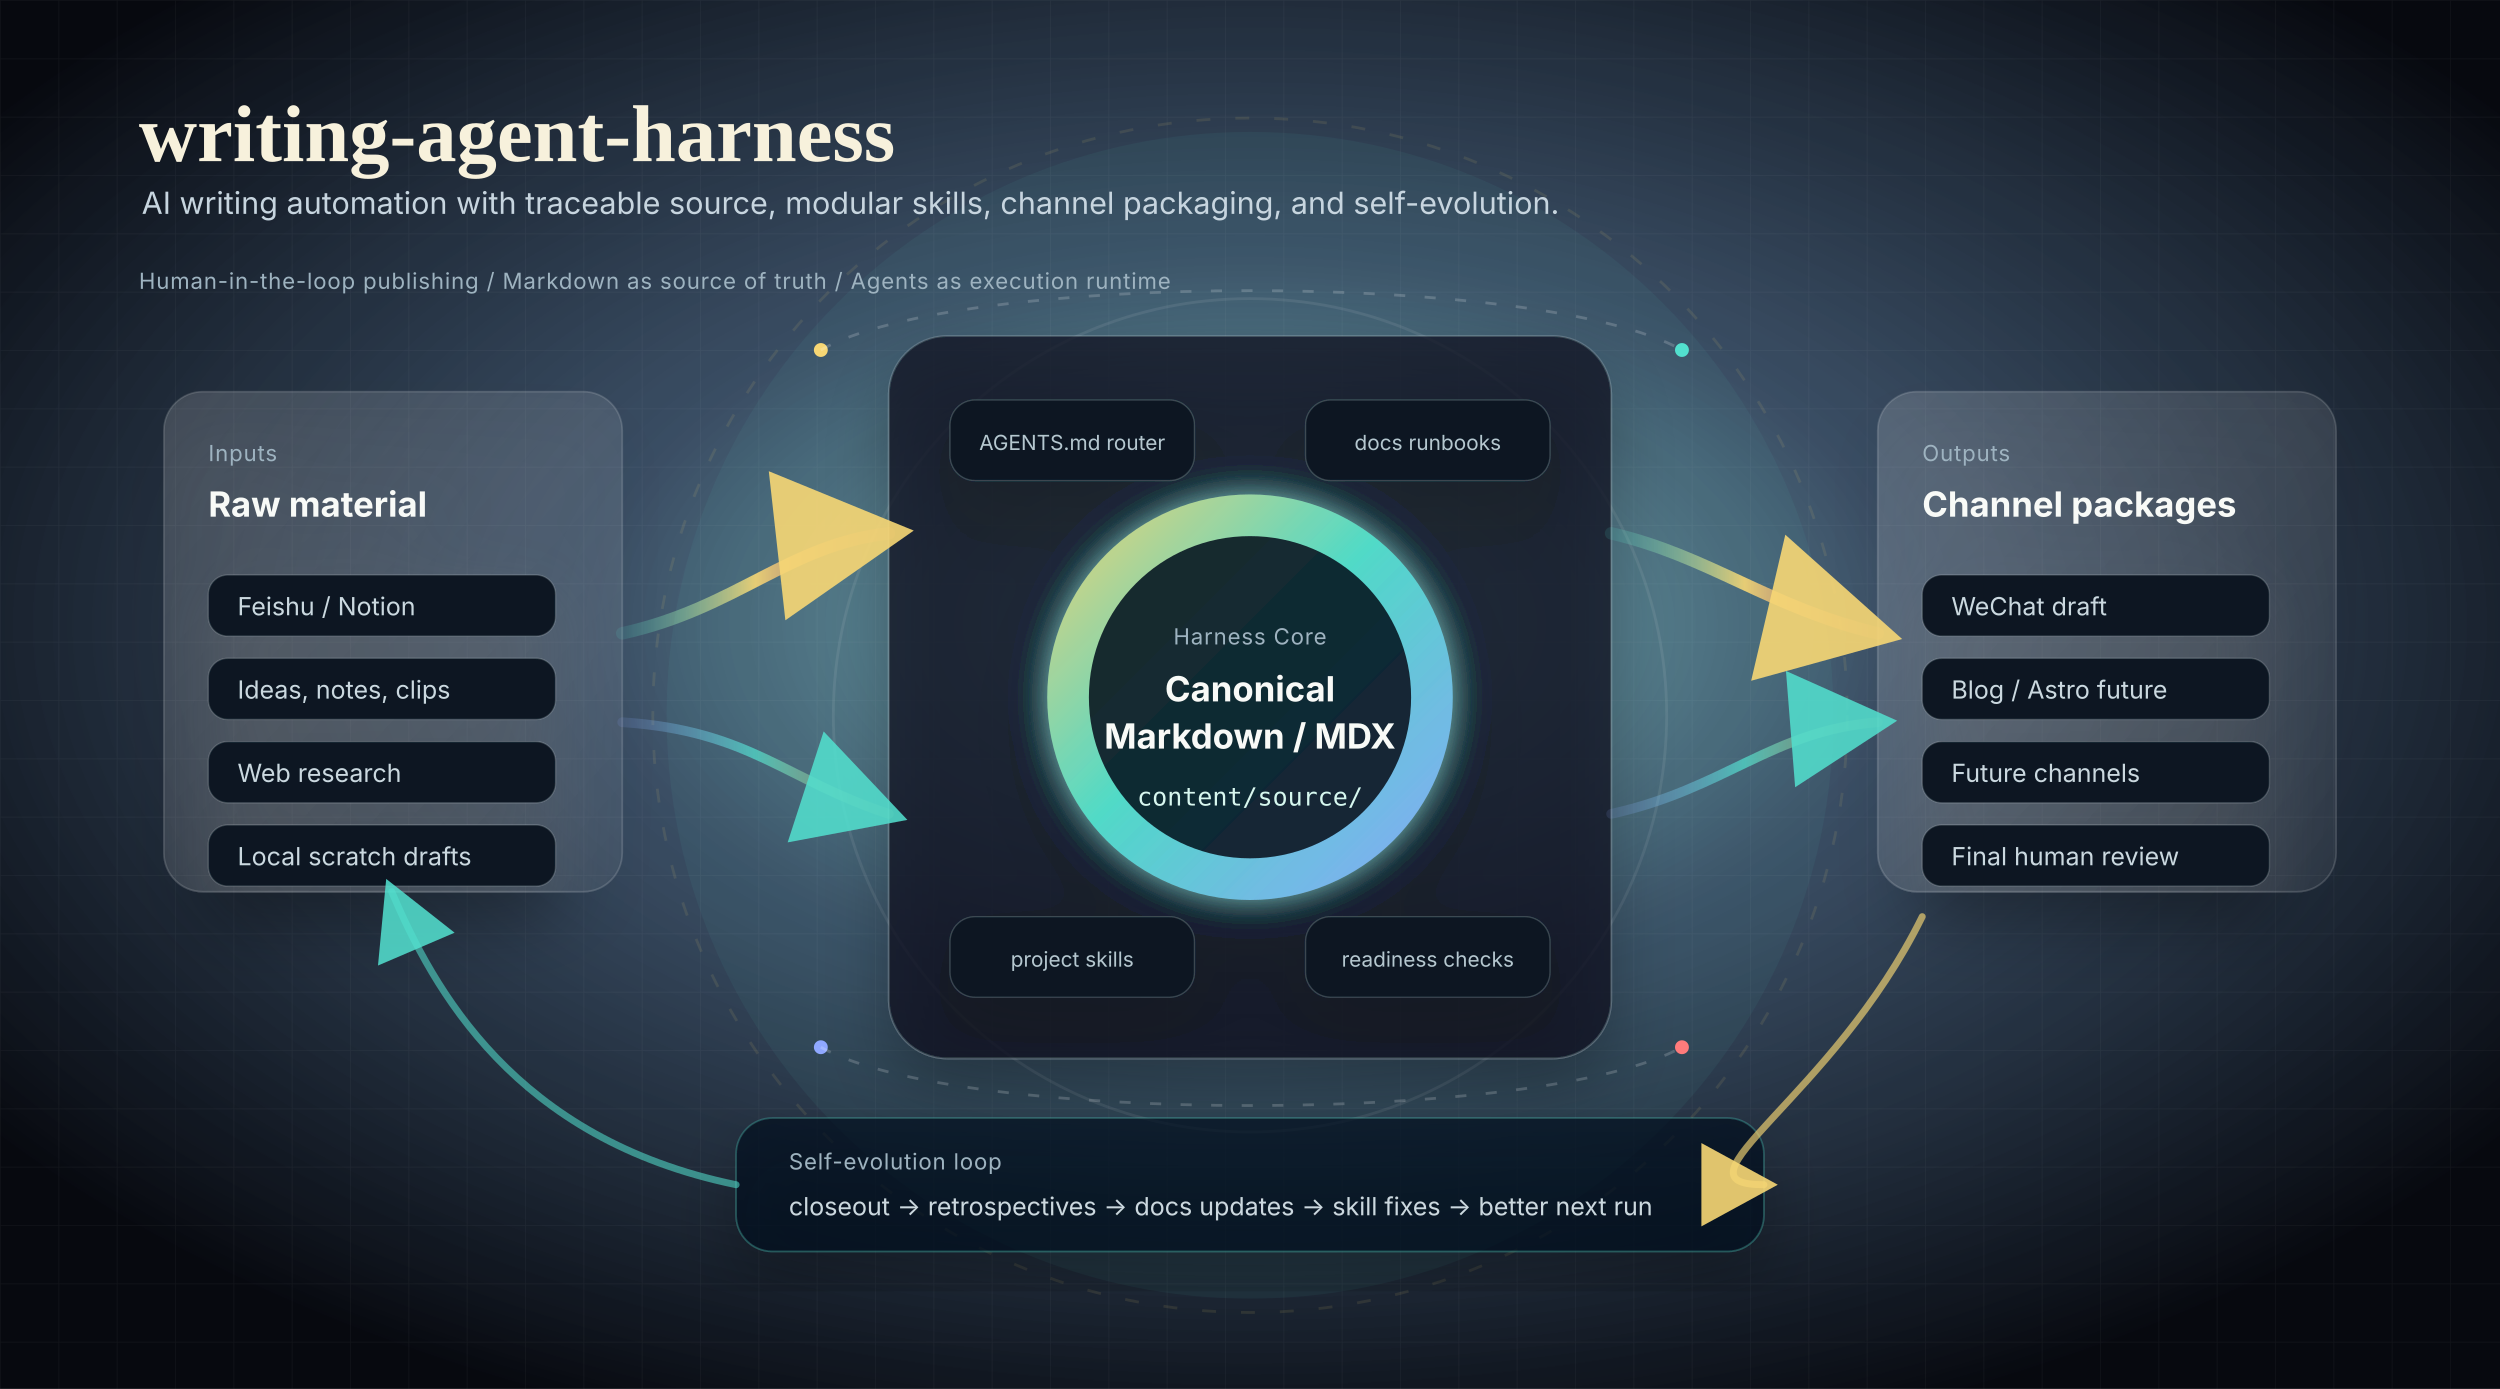
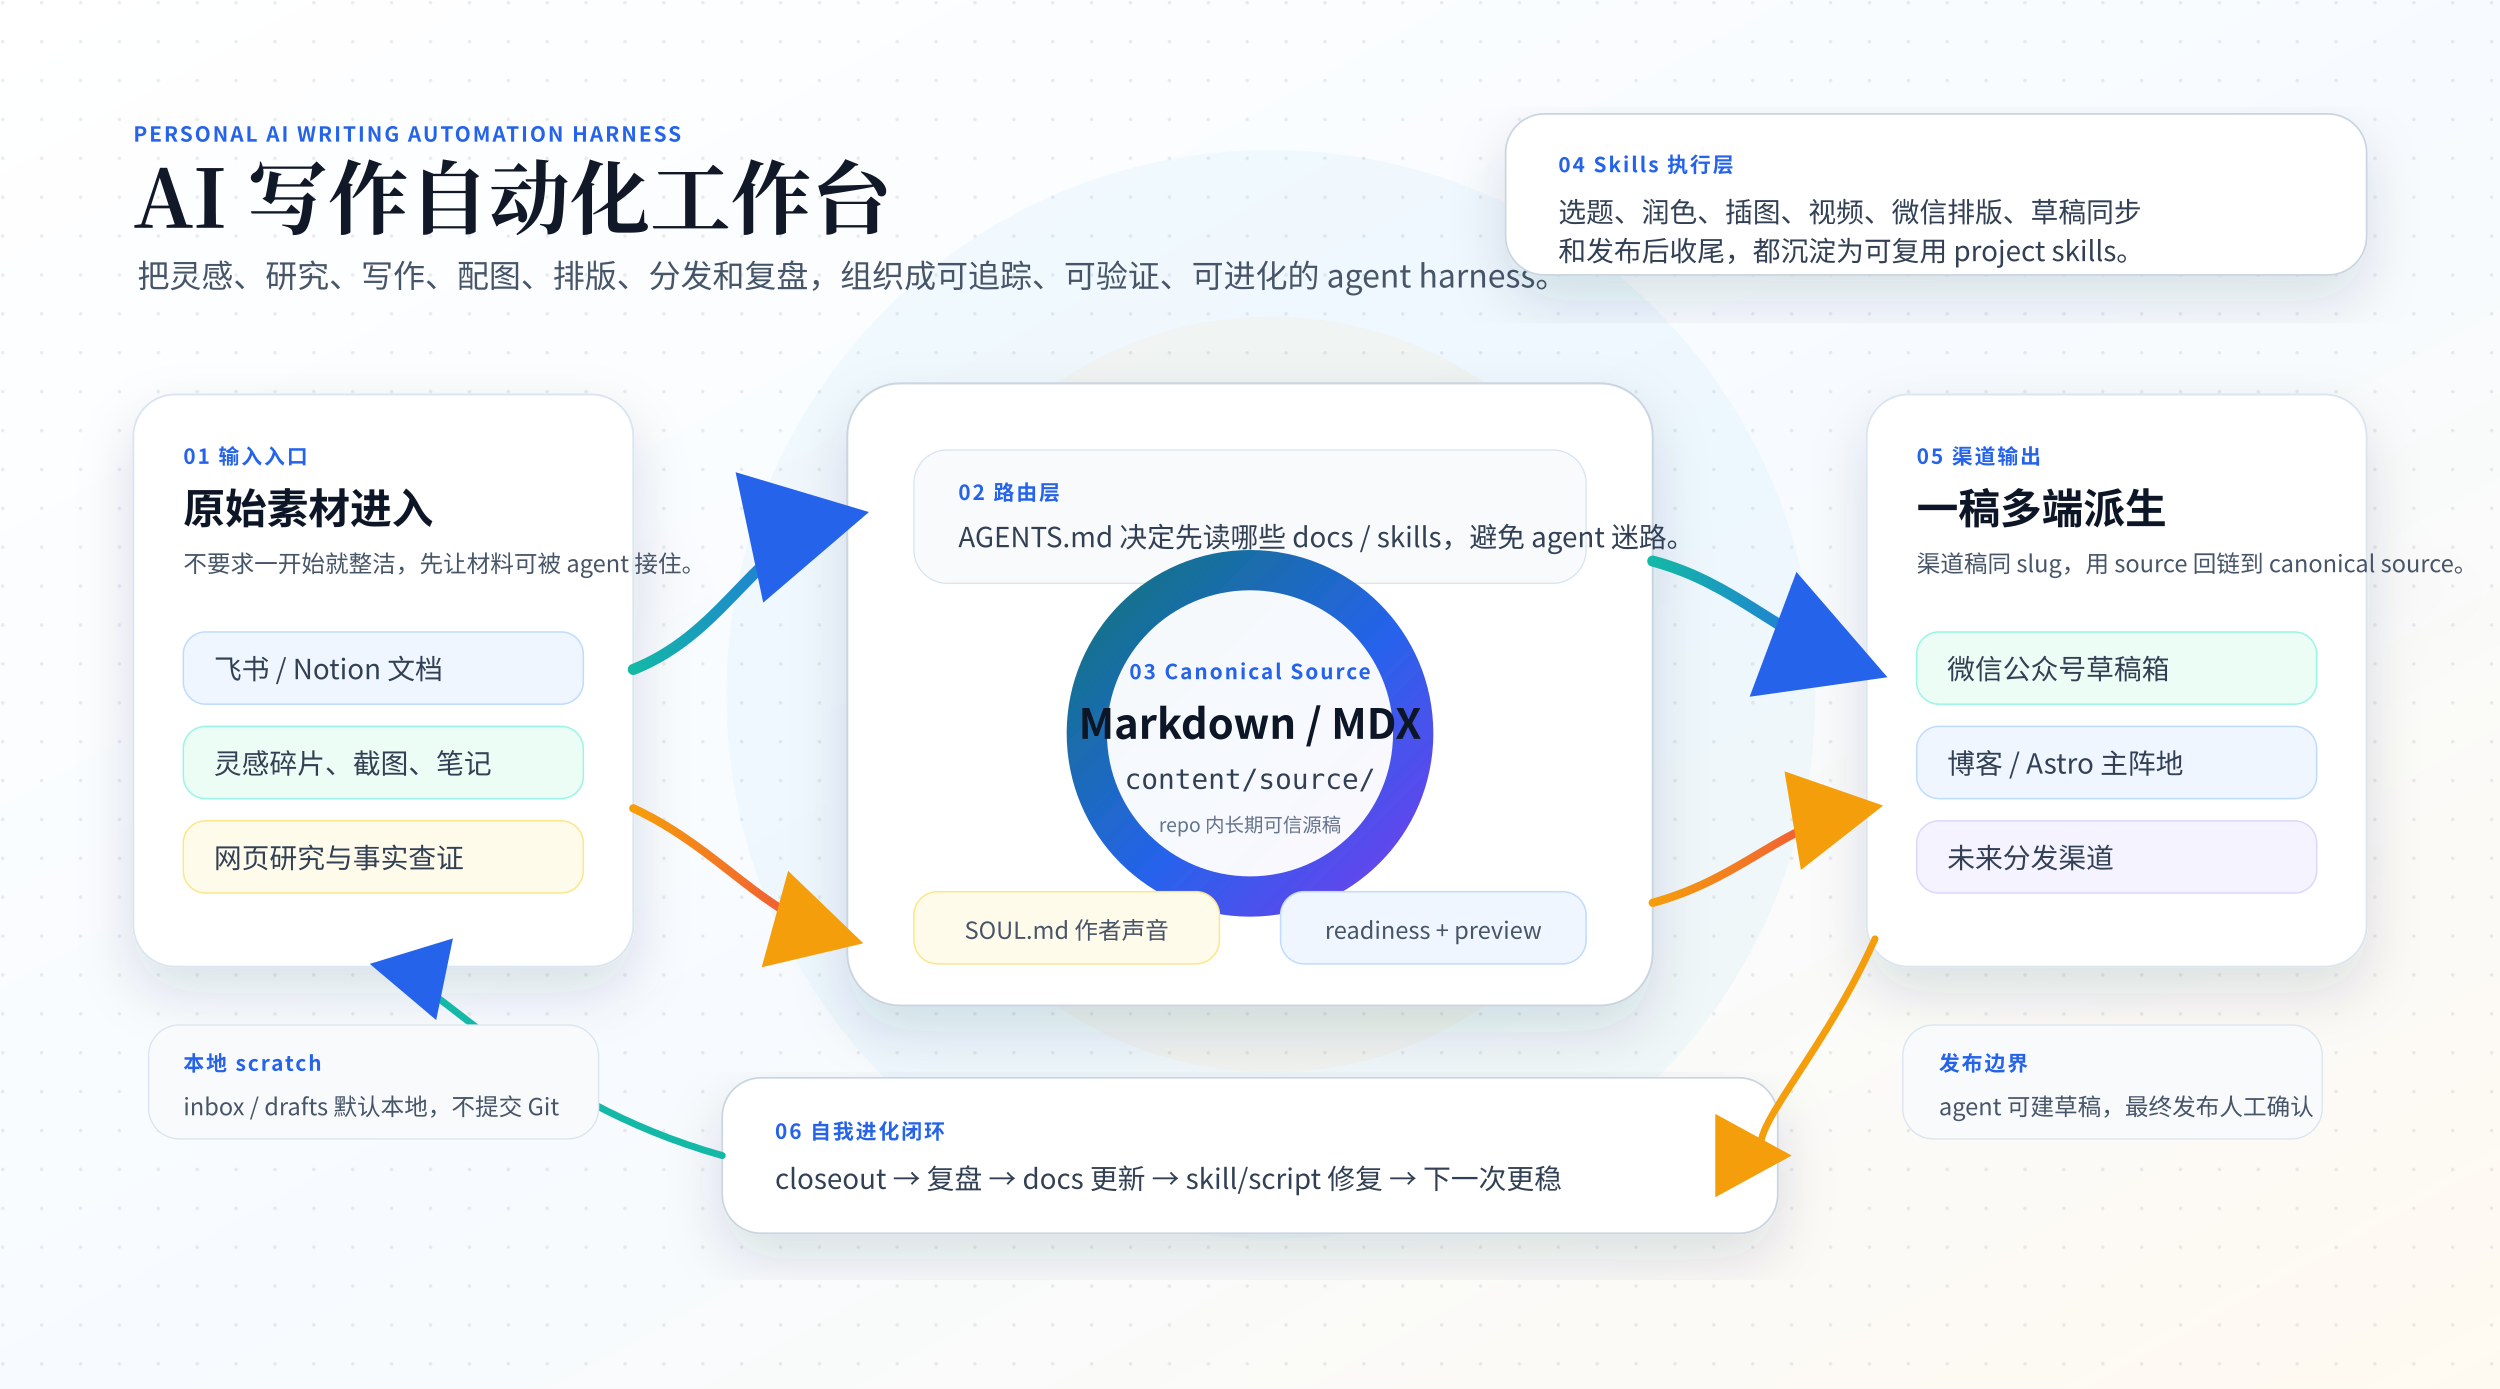
<svg xmlns="http://www.w3.org/2000/svg" width="1800" height="1000" viewBox="0 0 1800 1000" role="img" aria-labelledby="title desc">
  <defs>
-     <radialGradient id="bgGlow" cx="50%" cy="45%" r="62%">
-       <stop offset="0%" stop-color="#1b6c7d" stop-opacity="0.58" />
-       <stop offset="42%" stop-color="#132b46" stop-opacity="0.82" />
-       <stop offset="100%" stop-color="#07090f" />
-     </radialGradient>
-     <linearGradient id="panel" x1="0%" x2="100%" y1="0%" y2="100%">
-       <stop offset="0%" stop-color="#ffffff" stop-opacity="0.15" />
-       <stop offset="100%" stop-color="#ffffff" stop-opacity="0.05" />
+     <linearGradient id="paper" x1="0%" y1="0%" x2="100%" y2="100%">
+       <stop offset="0%" stop-color="#ffffff" />
+       <stop offset="52%" stop-color="#f7fbff" />
+       <stop offset="100%" stop-color="#fffaf1" />
    </linearGradient>
-     <linearGradient id="core" x1="0%" x2="100%" y1="0%" y2="100%">
-       <stop offset="0%" stop-color="#f7d774" />
-       <stop offset="46%" stop-color="#52e0ce" />
-       <stop offset="100%" stop-color="#8fa8ff" />
+     <linearGradient id="core" x1="0%" y1="0%" x2="100%" y2="100%">
+       <stop offset="0%" stop-color="#0f766e" />
+       <stop offset="55%" stop-color="#2563eb" />
+       <stop offset="100%" stop-color="#7c3aed" />
    </linearGradient>
-     <linearGradient id="flowA" x1="0%" x2="100%" y1="0%" y2="0%">
-       <stop offset="0%" stop-color="#52e0ce" stop-opacity="0.12" />
-       <stop offset="50%" stop-color="#f7d774" stop-opacity="0.9" />
-       <stop offset="100%" stop-color="#ff7b7b" stop-opacity="0.18" />
+     <linearGradient id="warm" x1="0%" y1="0%" x2="100%" y2="0%">
+       <stop offset="0%" stop-color="#f59e0b" />
+       <stop offset="100%" stop-color="#ef4444" />
    </linearGradient>
-     <linearGradient id="flowB" x1="0%" x2="100%" y1="0%" y2="0%">
-       <stop offset="0%" stop-color="#8fa8ff" stop-opacity="0.12" />
-       <stop offset="50%" stop-color="#52e0ce" stop-opacity="0.72" />
-       <stop offset="100%" stop-color="#f7d774" stop-opacity="0.16" />
+     <linearGradient id="cool" x1="0%" y1="0%" x2="100%" y2="0%">
+       <stop offset="0%" stop-color="#14b8a6" />
+       <stop offset="100%" stop-color="#2563eb" />
    </linearGradient>
-     <filter id="softShadow" x="-30%" y="-30%" width="160%" height="160%">
-       <feDropShadow dx="0" dy="22" stdDeviation="24" flood-color="#000000" flood-opacity="0.38" />
+     <pattern id="dotGrid" width="28" height="28" patternUnits="userSpaceOnUse">
+       <circle cx="2" cy="2" r="1.3" fill="#0f172a" opacity="0.08" />
+     </pattern>
+     <filter id="cardShadow" x="-20%" y="-20%" width="140%" height="150%">
+       <feDropShadow dx="0" dy="18" stdDeviation="20" flood-color="#19324d" flood-opacity="0.13" />
    </filter>
-     <filter id="coreGlow" x="-60%" y="-60%" width="220%" height="220%">
-       <feGaussianBlur stdDeviation="12" result="blur" />
-       <feColorMatrix in="blur" type="matrix" values="0 0 0 0 0.32 0 0 0 0 0.88 0 0 0 0 0.80 0 0 0 0.8 0" />
-       <feMerge>
-         <feMergeNode />
-         <feMergeNode in="SourceGraphic" />
-       </feMerge>
-     </filter>
-     <pattern id="grid" width="42" height="42" patternUnits="userSpaceOnUse">
-       <path d="M 42 0 L 0 0 0 42" fill="none" stroke="#ffffff" stroke-opacity="0.045" stroke-width="1" />
-     </pattern>
-     <marker id="arrowGold" markerWidth="14" markerHeight="14" refX="10" refY="7" orient="auto" markerUnits="strokeWidth">
-       <path d="M 1 1 L 12 7 L 1 13 Z" fill="#f7d774" opacity="0.9" />
+     <marker id="arrowBlue" markerWidth="14" markerHeight="14" refX="10" refY="7" orient="auto" markerUnits="strokeWidth">
+       <path d="M 1 1 L 12 7 L 1 13 Z" fill="#2563eb" />
    </marker>
-     <marker id="arrowCyan" markerWidth="14" markerHeight="14" refX="10" refY="7" orient="auto" markerUnits="strokeWidth">
-       <path d="M 1 1 L 12 7 L 1 13 Z" fill="#52e0ce" opacity="0.86" />
+     <marker id="arrowOrange" markerWidth="14" markerHeight="14" refX="10" refY="7" orient="auto" markerUnits="strokeWidth">
+       <path d="M 1 1 L 12 7 L 1 13 Z" fill="#f59e0b" />
    </marker>
    <style>
-       .title { font-family: ui-serif, Georgia, "Times New Roman", serif; font-size: 58px; font-weight: 700; letter-spacing: 0; fill: #f7f1dc; }
-       .subtitle { font-family: ui-sans-serif, -apple-system, BlinkMacSystemFont, "Segoe UI", sans-serif; font-size: 22px; fill: #c7d5df; letter-spacing: 0; }
-       .tiny { font-family: ui-sans-serif, -apple-system, BlinkMacSystemFont, "Segoe UI", sans-serif; font-size: 16px; fill: #9eb3c0; letter-spacing: 0.6px; text-transform: uppercase; }
-       .label { font-family: ui-sans-serif, -apple-system, BlinkMacSystemFont, "Segoe UI", sans-serif; font-size: 25px; font-weight: 700; fill: #f8faf7; letter-spacing: 0; }
-       .body { font-family: ui-sans-serif, -apple-system, BlinkMacSystemFont, "Segoe UI", sans-serif; font-size: 18px; fill: #cbd8df; letter-spacing: 0; }
-       .small { font-family: ui-sans-serif, -apple-system, BlinkMacSystemFont, "Segoe UI", sans-serif; font-size: 15px; fill: #b6c7cf; letter-spacing: 0; }
-       .mono { font-family: "SFMono-Regular", "Cascadia Mono", Menlo, Consolas, monospace; font-size: 18px; fill: #d7f7ef; letter-spacing: 0; }
-       .panel { fill: url(#panel); stroke: #ffffff; stroke-opacity: 0.15; stroke-width: 1.2; }
-       .chip { fill: #0b1824; stroke: #ffffff; stroke-opacity: 0.18; stroke-width: 1; }
+       .cn { font-family: "PingFang SC", "Hiragino Sans GB", "Microsoft YaHei", "Noto Sans CJK SC", ui-sans-serif, sans-serif; letter-spacing: 0; }
+       .serif { font-family: "Songti SC", "Noto Serif CJK SC", Georgia, serif; letter-spacing: 0; }
+       .mono { font-family: "SFMono-Regular", "Cascadia Mono", Menlo, Consolas, monospace; letter-spacing: 0; }
+       .title { font-size: 58px; font-weight: 800; fill: #111827; }
+       .subtitle { font-size: 23px; fill: #475569; }
+       .eyebrow { font-size: 15px; font-weight: 800; fill: #2563eb; letter-spacing: 1.4px; }
+       .cardTitle { font-size: 30px; font-weight: 800; fill: #111827; }
+       .body { font-size: 20px; fill: #334155; }
+       .small { font-size: 17px; fill: #475569; }
+       .tiny { font-size: 14px; fill: #64748b; }
+       .card { fill: #ffffff; stroke: #dbe5ef; stroke-width: 1.4; }
+       .softCard { fill: #f8fbff; stroke: #dbe5ef; stroke-width: 1.2; }
+       .chip { fill: #ffffff; stroke: #cbd5e1; stroke-width: 1.1; }
+       .blueChip { fill: #eff6ff; stroke: #bfdbfe; }
+       .tealChip { fill: #ecfdf5; stroke: #99f6e4; }
+       .amberChip { fill: #fffbeb; stroke: #fde68a; }
+       .purpleChip { fill: #f5f3ff; stroke: #ddd6fe; }
      .flow { fill: none; stroke-linecap: round; stroke-linejoin: round; }
    </style>
  </defs>
-   <rect width="1800" height="1000" fill="url(#bgGlow)" />
-   <rect width="1800" height="1000" fill="url(#grid)" />
-   <circle cx="900" cy="515" r="420" fill="#52e0ce" opacity="0.055" />
-   <circle cx="900" cy="515" r="300" fill="none" stroke="#ffffff" stroke-opacity="0.08" stroke-width="2" />
-   <circle cx="900" cy="515" r="430" fill="none" stroke="#f7d774" stroke-opacity="0.10" stroke-width="2" stroke-dasharray="10 18" />
-   <text x="100" y="116" class="title">writing-agent-harness</text>
-   <text x="102" y="154" class="subtitle">AI writing automation with traceable source, modular skills, channel packaging, and self-evolution.</text>
-   <text x="100" y="208" class="tiny">Human-in-the-loop publishing  /  Markdown as source of truth  /  Agents as execution runtime</text>
-   <g filter="url(#softShadow)">
-     <rect x="118" y="282" width="330" height="360" rx="28" class="panel" />
-     <text x="150" y="332" class="tiny">Inputs</text>
-     <text x="150" y="372" class="label">Raw material</text>
-     <g>
-       <rect x="150" y="414" width="250" height="44" rx="14" class="chip" />
-       <text x="171" y="443" class="body">Feishu / Notion</text>
-       <rect x="150" y="474" width="250" height="44" rx="14" class="chip" />
-       <text x="171" y="503" class="body">Ideas, notes, clips</text>
-       <rect x="150" y="534" width="250" height="44" rx="14" class="chip" />
-       <text x="171" y="563" class="body">Web research</text>
-       <rect x="150" y="594" width="250" height="44" rx="14" class="chip" />
-       <text x="171" y="623" class="body">Local scratch drafts</text>
-     </g>
+   <rect width="1800" height="1000" fill="url(#paper)" />
+   <rect width="1800" height="1000" fill="url(#dotGrid)" />
+   <circle cx="915" cy="500" r="392" fill="#0ea5e9" opacity="0.045" />
+   <circle cx="915" cy="500" r="272" fill="#f59e0b" opacity="0.045" />
+   <g class="cn">
+     <text x="96" y="102" class="eyebrow">PERSONAL AI WRITING AUTOMATION HARNESS</text>
+     <text x="96" y="164" class="title serif">AI 写作自动化工作台</text>
+     <text x="99" y="207" class="subtitle">把灵感、研究、写作、配图、排版、分发和复盘，组织成可追踪、可验证、可进化的 agent harness。</text>
  </g>
-   <g filter="url(#softShadow)">
-     <rect x="1352" y="282" width="330" height="360" rx="28" class="panel" />
-     <text x="1384" y="332" class="tiny">Outputs</text>
-     <text x="1384" y="372" class="label">Channel packages</text>
-     <g>
-       <rect x="1384" y="414" width="250" height="44" rx="14" class="chip" />
-       <text x="1405" y="443" class="body">WeChat draft</text>
-       <rect x="1384" y="474" width="250" height="44" rx="14" class="chip" />
-       <text x="1405" y="503" class="body">Blog / Astro future</text>
-       <rect x="1384" y="534" width="250" height="44" rx="14" class="chip" />
-       <text x="1405" y="563" class="body">Future channels</text>
-       <rect x="1384" y="594" width="250" height="44" rx="14" class="chip" />
-       <text x="1405" y="623" class="body">Final human review</text>
-     </g>
+   <g filter="url(#cardShadow)" class="cn">
+     <rect x="96" y="284" width="360" height="412" rx="30" class="card" />
+     <text x="132" y="334" class="eyebrow">01 输入入口</text>
+     <text x="132" y="377" class="cardTitle">原始素材进入</text>
+     <text x="132" y="412" class="small">不要求一开始就整洁，先让材料可被 agent 接住。</text>
+     <rect x="132" y="455" width="288" height="52" rx="16" class="chip blueChip" />
+     <text x="154" y="489" class="body">飞书 / Notion 文档</text>
+     <rect x="132" y="523" width="288" height="52" rx="16" class="chip tealChip" />
+     <text x="154" y="557" class="body">灵感碎片、截图、笔记</text>
+     <rect x="132" y="591" width="288" height="52" rx="16" class="chip amberChip" />
+     <text x="154" y="625" class="body">网页研究与事实查证</text>
  </g>
-   <g filter="url(#softShadow)">
-     <rect x="640" y="242" width="520" height="520" rx="42" fill="#07131f" fill-opacity="0.72" stroke="#ffffff" stroke-opacity="0.16" stroke-width="1.4" />
-     <circle cx="900" cy="502" r="146" fill="url(#core)" opacity="0.96" filter="url(#coreGlow)" />
-     <circle cx="900" cy="502" r="116" fill="#07131f" opacity="0.88" />
-     <text x="900" y="464" text-anchor="middle" class="tiny" fill="#d7f7ef">Harness Core</text>
-     <text x="900" y="505" text-anchor="middle" class="label" font-size="30">Canonical</text>
-     <text x="900" y="539" text-anchor="middle" class="label" font-size="30">Markdown / MDX</text>
-     <text x="900" y="580" text-anchor="middle" class="mono">content/source/</text>
-     <g>
-       <rect x="684" y="288" width="176" height="58" rx="18" class="chip" />
-       <text x="772" y="324" text-anchor="middle" class="small">AGENTS.md router</text>
-       <rect x="940" y="288" width="176" height="58" rx="18" class="chip" />
-       <text x="1028" y="324" text-anchor="middle" class="small">docs runbooks</text>
-       <rect x="684" y="660" width="176" height="58" rx="18" class="chip" />
-       <text x="772" y="696" text-anchor="middle" class="small">project skills</text>
-       <rect x="940" y="660" width="176" height="58" rx="18" class="chip" />
-       <text x="1028" y="696" text-anchor="middle" class="small">readiness checks</text>
-     </g>
+   <g filter="url(#cardShadow)" class="cn">
+     <rect x="1344" y="284" width="360" height="412" rx="30" class="card" />
+     <text x="1380" y="334" class="eyebrow">05 渠道输出</text>
+     <text x="1380" y="377" class="cardTitle">一稿多端派生</text>
+     <text x="1380" y="412" class="small">渠道稿同 slug，用 source 回链到 canonical source。</text>
+     <rect x="1380" y="455" width="288" height="52" rx="16" class="chip tealChip" />
+     <text x="1402" y="489" class="body">微信公众号草稿箱</text>
+     <rect x="1380" y="523" width="288" height="52" rx="16" class="chip blueChip" />
+     <text x="1402" y="557" class="body">博客 / Astro 主阵地</text>
+     <rect x="1380" y="591" width="288" height="52" rx="16" class="chip purpleChip" />
+     <text x="1402" y="625" class="body">未来分发渠道</text>
  </g>
-   <path class="flow" d="M 448 456 C 530 438, 568 392, 640 384" stroke="url(#flowA)" stroke-width="9" marker-end="url(#arrowGold)" />
-   <path class="flow" d="M 448 520 C 540 526, 566 562, 640 586" stroke="url(#flowB)" stroke-width="7" marker-end="url(#arrowCyan)" />
-   <path class="flow" d="M 1160 384 C 1230 400, 1275 438, 1352 456" stroke="url(#flowA)" stroke-width="9" marker-end="url(#arrowGold)" />
-   <path class="flow" d="M 1160 586 C 1242 568, 1276 526, 1352 520" stroke="url(#flowB)" stroke-width="7" marker-end="url(#arrowCyan)" />
-   <g filter="url(#softShadow)">
-     <rect x="530" y="805" width="740" height="96" rx="26" fill="#07131f" fill-opacity="0.68" stroke="#52e0ce" stroke-opacity="0.28" stroke-width="1.2" />
-     <text x="568" y="842" class="tiny">Self-evolution loop</text>
-     <text x="568" y="875" class="body">closeout -&gt; retrospectives -&gt; docs updates -&gt; skill fixes -&gt; better next run</text>
+   <g filter="url(#cardShadow)" class="cn">
+     <rect x="610" y="276" width="580" height="448" rx="38" fill="#ffffff" stroke="#cbd5e1" stroke-width="1.5" />
+     <rect x="658" y="324" width="484" height="96" rx="24" fill="#f8fafc" stroke="#dbe5ef" />
+     <text x="690" y="360" class="eyebrow">02 路由层</text>
+     <text x="690" y="394" class="body">AGENTS.md 决定先读哪些 docs / skills，避免 agent 迷路。</text>
+     <circle cx="900" cy="528" r="132" fill="url(#core)" />
+     <circle cx="900" cy="528" r="103" fill="#ffffff" opacity="0.96" />
+     <text x="900" y="489" text-anchor="middle" class="eyebrow">03 Canonical Source</text>
+     <text x="900" y="532" text-anchor="middle" class="cardTitle">Markdown / MDX</text>
+     <text x="900" y="568" text-anchor="middle" class="mono body">content/source/</text>
+     <text x="900" y="599" text-anchor="middle" class="tiny">repo 内长期可信源稿</text>
+     <rect x="658" y="642" width="220" height="52" rx="17" class="chip amberChip" />
+     <text x="768" y="676" text-anchor="middle" class="small">SOUL.md 作者声音</text>
+     <rect x="922" y="642" width="220" height="52" rx="17" class="chip blueChip" />
+     <text x="1032" y="676" text-anchor="middle" class="small">readiness + preview</text>
  </g>
-   <path class="flow" d="M 1384 660 C 1320 790, 1198 853, 1270 853" stroke="#f7d774" stroke-opacity="0.65" stroke-width="5" marker-end="url(#arrowGold)" />
-   <path class="flow" d="M 530 853 C 370 820, 312 712, 282 642" stroke="#52e0ce" stroke-opacity="0.56" stroke-width="5" marker-end="url(#arrowCyan)" />
-   <g>
-     <circle cx="591" cy="252" r="5" fill="#f7d774" />
-     <circle cx="1211" cy="252" r="5" fill="#52e0ce" />
-     <circle cx="591" cy="754" r="5" fill="#8fa8ff" />
-     <circle cx="1211" cy="754" r="5" fill="#ff7b7b" />
-     <path d="M 591 252 C 690 195, 1110 195, 1211 252" fill="none" stroke="#ffffff" stroke-opacity="0.18" stroke-width="2" stroke-dasharray="8 14" />
-     <path d="M 591 754 C 690 810, 1110 810, 1211 754" fill="none" stroke="#ffffff" stroke-opacity="0.18" stroke-width="2" stroke-dasharray="8 14" />
+   <g filter="url(#cardShadow)" class="cn">
+     <rect x="520" y="776" width="760" height="112" rx="28" fill="#ffffff" stroke="#cbd5e1" stroke-width="1.3" />
+     <text x="558" y="820" class="eyebrow">06 自我进化闭环</text>
+     <text x="558" y="856" class="body">closeout → 复盘 → docs 更新 → skill/script 修复 → 下一次更稳</text>
+   </g>
+   <g filter="url(#cardShadow)" class="cn">
+     <rect x="1084" y="82" width="620" height="116" rx="28" fill="#ffffff" stroke="#cbd5e1" stroke-width="1.3" />
+     <text x="1122" y="124" class="eyebrow">04 Skills 执行层</text>
+     <text x="1122" y="160" class="body">选题、润色、插图、视频、微信排版、草稿同步</text>
+     <text x="1122" y="188" class="body">和发布后收尾，都沉淀为可复用 project skills。</text>
+   </g>
+   <g class="cn">
+     <path d="M 456 482 C 526 454, 544 386, 610 372" class="flow" stroke="url(#cool)" stroke-width="8" marker-end="url(#arrowBlue)" />
+     <path d="M 456 582 C 520 612, 548 659, 610 676" class="flow" stroke="url(#warm)" stroke-width="6" marker-end="url(#arrowOrange)" />
+     <path d="M 1190 404 C 1250 420, 1280 458, 1344 482" class="flow" stroke="url(#cool)" stroke-width="8" marker-end="url(#arrowBlue)" />
+     <path d="M 1190 650 C 1256 632, 1284 592, 1344 582" class="flow" stroke="url(#warm)" stroke-width="6" marker-end="url(#arrowOrange)" />
+     <path d="M 1350 676 C 1308 770, 1240 832, 1280 832" class="flow" stroke="#f59e0b" stroke-width="5" marker-end="url(#arrowOrange)" />
+     <path d="M 520 832 C 378 792, 315 704, 276 696" class="flow" stroke="#14b8a6" stroke-width="5" marker-end="url(#arrowBlue)" />
+   </g>
+   <g class="cn">
+     <rect x="107" y="738" width="324" height="82" rx="22" fill="#f8fafc" stroke="#dbe5ef" />
+     <text x="132" y="771" class="eyebrow">本地 scratch</text>
+     <text x="132" y="803" class="small">inbox / drafts 默认本地，不提交 Git</text>
+     <rect x="1370" y="738" width="302" height="82" rx="22" fill="#f8fafc" stroke="#dbe5ef" />
+     <text x="1396" y="771" class="eyebrow">发布边界</text>
+     <text x="1396" y="803" class="small">agent 可建草稿，最终发布人工确认</text>
  </g>
</svg>
